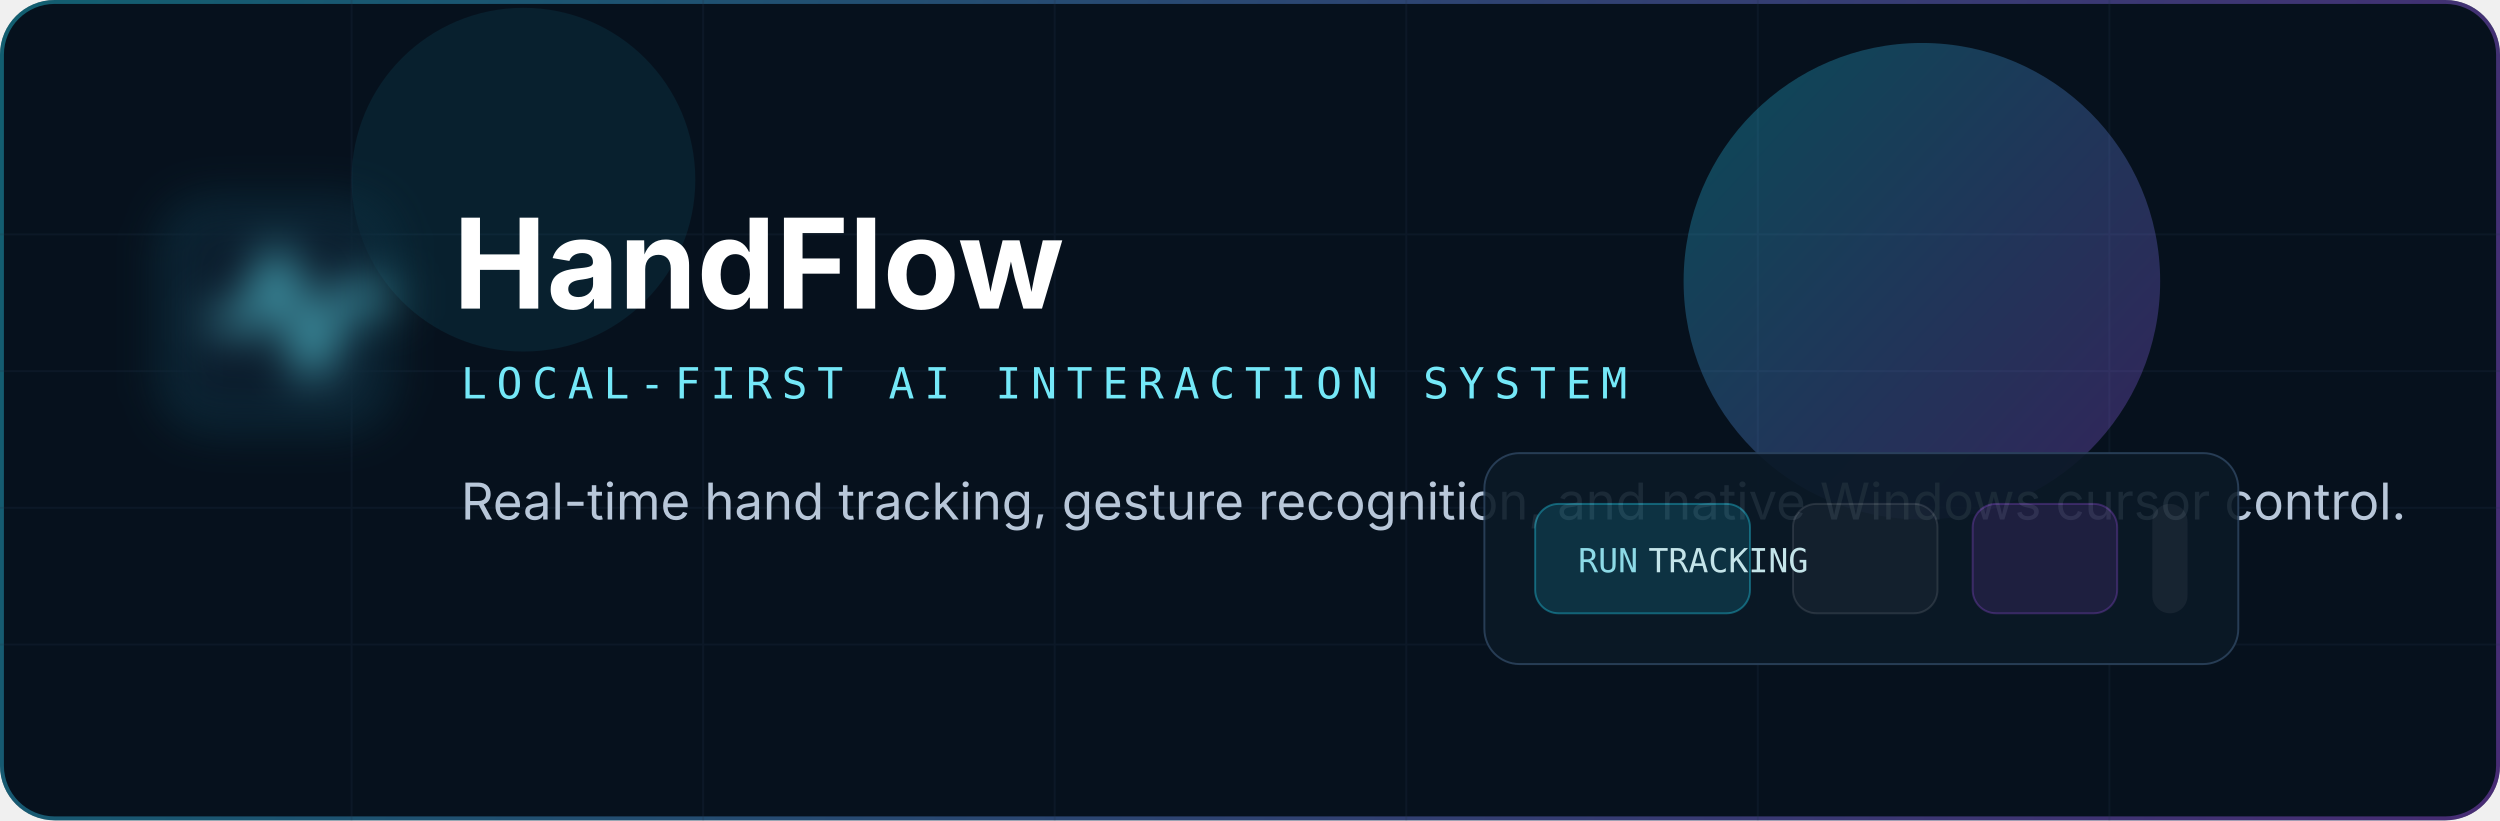
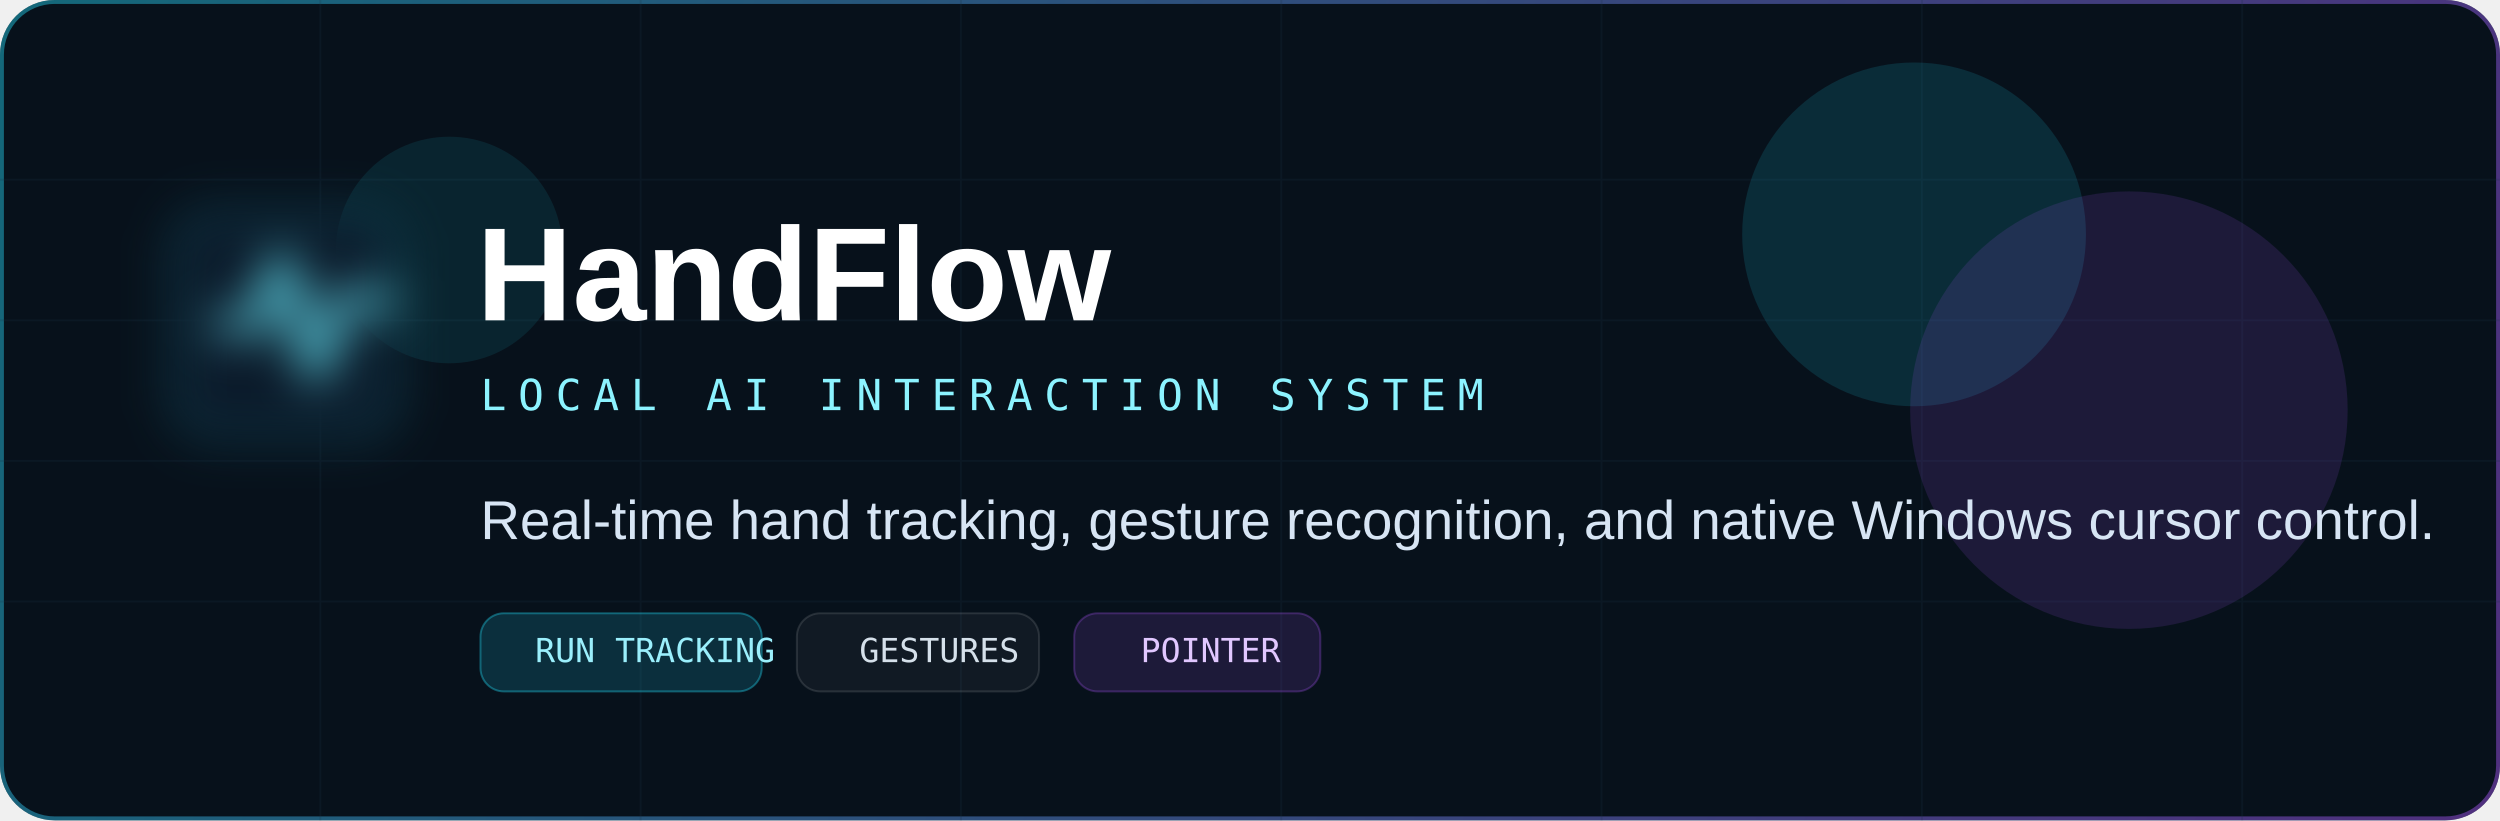
<svg xmlns="http://www.w3.org/2000/svg" width="1280" height="420" viewBox="0 0 1280 420" fill="none">
-   <rect width="1280" height="420" rx="28" fill="#06111D" />
-   <rect x="1" y="1" width="1278" height="418" rx="27" stroke="url(#border)" stroke-opacity="0.4" stroke-width="2" />
-   <g opacity="0.22">
-     <path d="M0 120H1280" stroke="#1E3148" />
-     <path d="M0 190H1280" stroke="#1E3148" />
-     <path d="M0 260H1280" stroke="#1E3148" />
-     <path d="M0 330H1280" stroke="#1E3148" />
-     <path d="M180 0V420" stroke="#1E3148" />
-     <path d="M360 0V420" stroke="#1E3148" />
-     <path d="M540 0V420" stroke="#1E3148" />
-     <path d="M720 0V420" stroke="#1E3148" />
-     <path d="M900 0V420" stroke="#1E3148" />
-     <path d="M1080 0V420" stroke="#1E3148" />
+   <rect width="1280" height="420" rx="28" fill="#07111B" />
+   <rect x="1" y="1" width="1278" height="418" rx="27" stroke="url(#border)" stroke-opacity="0.45" stroke-width="2" />
+   <g opacity="0.2">
+     <path d="M0 92H1280" stroke="#183044" />
+     <path d="M0 164H1280" stroke="#183044" />
+     <path d="M0 236H1280" stroke="#183044" />
+     <path d="M0 308H1280" stroke="#183044" />
+     <path d="M164 0V420" stroke="#183044" />
+     <path d="M328 0V420" stroke="#183044" />
+     <path d="M492 0V420" stroke="#183044" />
+     <path d="M656 0V420" stroke="#183044" />
+     <path d="M820 0V420" stroke="#183044" />
+     <path d="M984 0V420" stroke="#183044" />
+     <path d="M1148 0V420" stroke="#183044" />
  </g>
-   <circle cx="984" cy="144" r="122" fill="url(#orb)" fill-opacity="0.28" />
-   <circle cx="268" cy="92" r="88" fill="#22D3EE" fill-opacity="0.08" />
-   <g filter="url(#glow)">
-     <rect x="88" y="108" width="106" height="106" rx="18" fill="#0B1B2B" stroke="#22D3EE" stroke-opacity="0.7" stroke-width="2" />
-     <path d="M112 164H130L142 132L160 190L173 152H198" stroke="#8CF3FF" stroke-width="8" stroke-linecap="round" stroke-linejoin="round" />
-     <path d="M112 164H130L142 132L160 190L173 152H198" stroke="#22D3EE" stroke-width="3" stroke-linecap="round" stroke-linejoin="round" />
+   <circle cx="980" cy="120" r="88" fill="#22D3EE" fill-opacity="0.14" />
+   <circle cx="1090" cy="210" r="112" fill="#A855F7" fill-opacity="0.14" />
+   <circle cx="230" cy="128" r="58" fill="#22D3EE" fill-opacity="0.1" />
+   <g filter="url(#markGlow)">
+     <rect x="90" y="110" width="112" height="112" rx="18" fill="#0B1A2A" stroke="#22D3EE" stroke-opacity="0.68" stroke-width="2" />
+     <path d="M114 166H132L144 134L162 191L175 154H198" stroke="#8CF3FF" stroke-width="9" stroke-linecap="round" stroke-linejoin="round" />
+     <path d="M114 166H132L144 134L162 191L175 154H198" stroke="#22D3EE" stroke-width="3" stroke-linecap="round" stroke-linejoin="round" />
  </g>
-   <text x="232" y="158" fill="white" font-family="Segoe UI, Inter, Arial, sans-serif" font-size="64" font-weight="700">HandFlow</text>
-   <text x="236" y="204" fill="#74E8F8" font-family="Consolas, Menlo, monospace" font-size="22" letter-spacing="5">LOCAL-FIRST AI INTERACTION SYSTEM</text>
-   <text x="236" y="266" fill="#B8C7D9" font-family="Segoe UI, Inter, Arial, sans-serif" font-size="26">
+   <text x="244" y="164" fill="white" font-family="Segoe UI, Arial, sans-serif" font-size="68" font-weight="700">HandFlow</text>
+   <text x="246" y="210" fill="#8CF3FF" font-family="Consolas, Menlo, monospace" font-size="22" letter-spacing="6">LOCAL AI INTERACTION SYSTEM</text>
+   <text x="246" y="276" fill="#D7E5F4" font-family="Segoe UI, Arial, sans-serif" font-size="28">
    Real-time hand tracking, gesture recognition, and native Windows cursor control.
  </text>
-   <g opacity="0.9">
-     <rect x="760" y="232" width="386" height="108" rx="18" fill="#0A1826" stroke="#2A415B" />
-     <rect x="786" y="258" width="110" height="56" rx="12" fill="#22D3EE" fill-opacity="0.16" stroke="#22D3EE" stroke-opacity="0.42" />
-     <rect x="918" y="258" width="74" height="56" rx="12" fill="#FFFFFF" fill-opacity="0.04" stroke="#FFFFFF" stroke-opacity="0.12" />
-     <rect x="1010" y="258" width="74" height="56" rx="12" fill="#A855F7" fill-opacity="0.14" stroke="#A855F7" stroke-opacity="0.3" />
-     <rect x="1102" y="258" width="18" height="56" rx="9" fill="#FFFFFF" fill-opacity="0.06" />
-     <text x="808" y="293" fill="#9BEFFC" font-family="Consolas, Menlo, monospace" font-size="17">RUN</text>
-     <text x="844" y="293" fill="#D8FBFF" font-family="Consolas, Menlo, monospace" font-size="17">TRACKING</text>
+   <g>
+     <rect x="246" y="314" width="144" height="40" rx="12" fill="#22D3EE" fill-opacity="0.16" stroke="#22D3EE" stroke-opacity="0.38" />
+     <text x="274" y="339" fill="#9BEFFC" font-family="Consolas, Menlo, monospace" font-size="17">RUN TRACKING</text>
+     <rect x="408" y="314" width="124" height="40" rx="12" fill="#FFFFFF" fill-opacity="0.04" stroke="#FFFFFF" stroke-opacity="0.12" />
+     <text x="440" y="339" fill="#D5E0EA" font-family="Consolas, Menlo, monospace" font-size="17">GESTURES</text>
+     <rect x="550" y="314" width="126" height="40" rx="12" fill="#A855F7" fill-opacity="0.14" stroke="#A855F7" stroke-opacity="0.28" />
+     <text x="584" y="339" fill="#E1C7FF" font-family="Consolas, Menlo, monospace" font-size="17">POINTER</text>
  </g>
  <defs>
    <linearGradient id="border" x1="0" y1="0" x2="1280" y2="420" gradientUnits="userSpaceOnUse">
      <stop stop-color="#22D3EE" />
      <stop offset="1" stop-color="#A855F7" />
    </linearGradient>
-     <linearGradient id="orb" x1="862" y1="62" x2="1088" y2="272" gradientUnits="userSpaceOnUse">
-       <stop stop-color="#22D3EE" />
-       <stop offset="1" stop-color="#A855F7" />
-     </linearGradient>
-     <filter id="glow" x="56" y="76" width="176" height="170" filterUnits="userSpaceOnUse" color-interpolation-filters="sRGB">
+     <filter id="markGlow" x="56" y="76" width="180" height="180" filterUnits="userSpaceOnUse" color-interpolation-filters="sRGB">
      <feFlood flood-opacity="0" result="BackgroundImageFix" />
      <feBlend in="SourceGraphic" in2="BackgroundImageFix" result="shape" />
      <feGaussianBlur stdDeviation="12" result="effect1_foregroundBlur" />
    </filter>
  </defs>
</svg>
